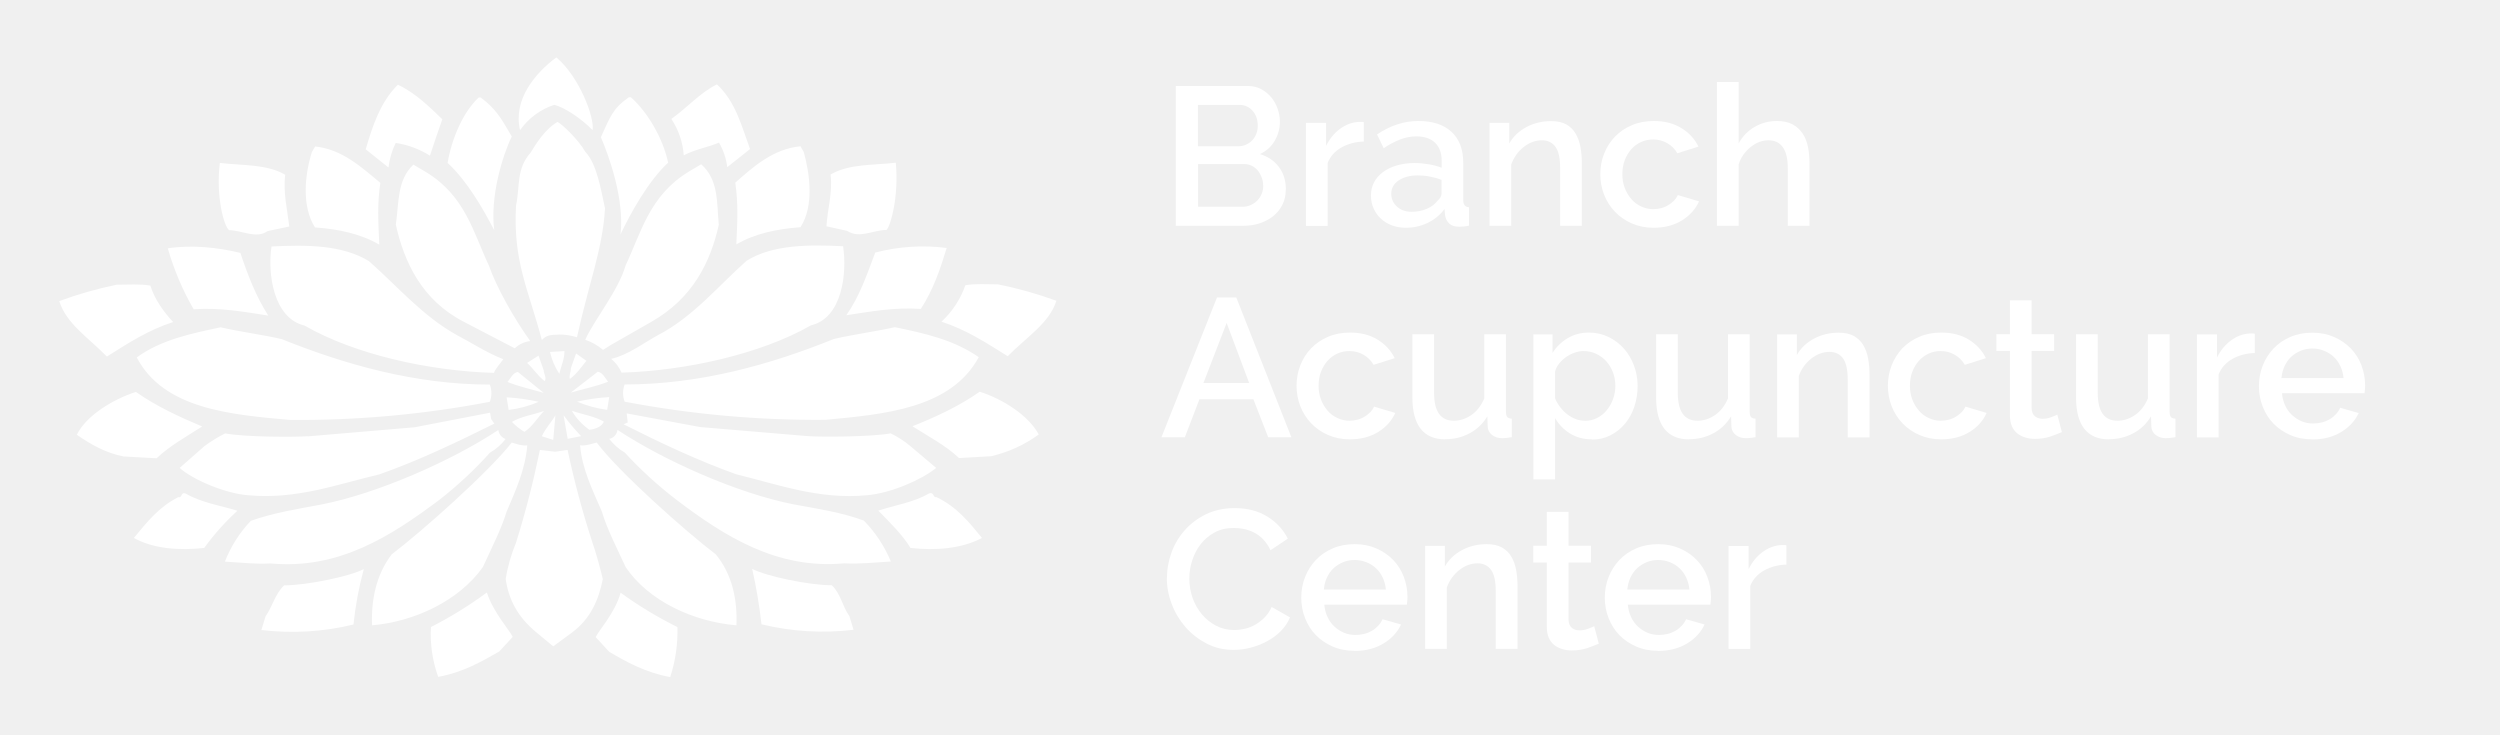
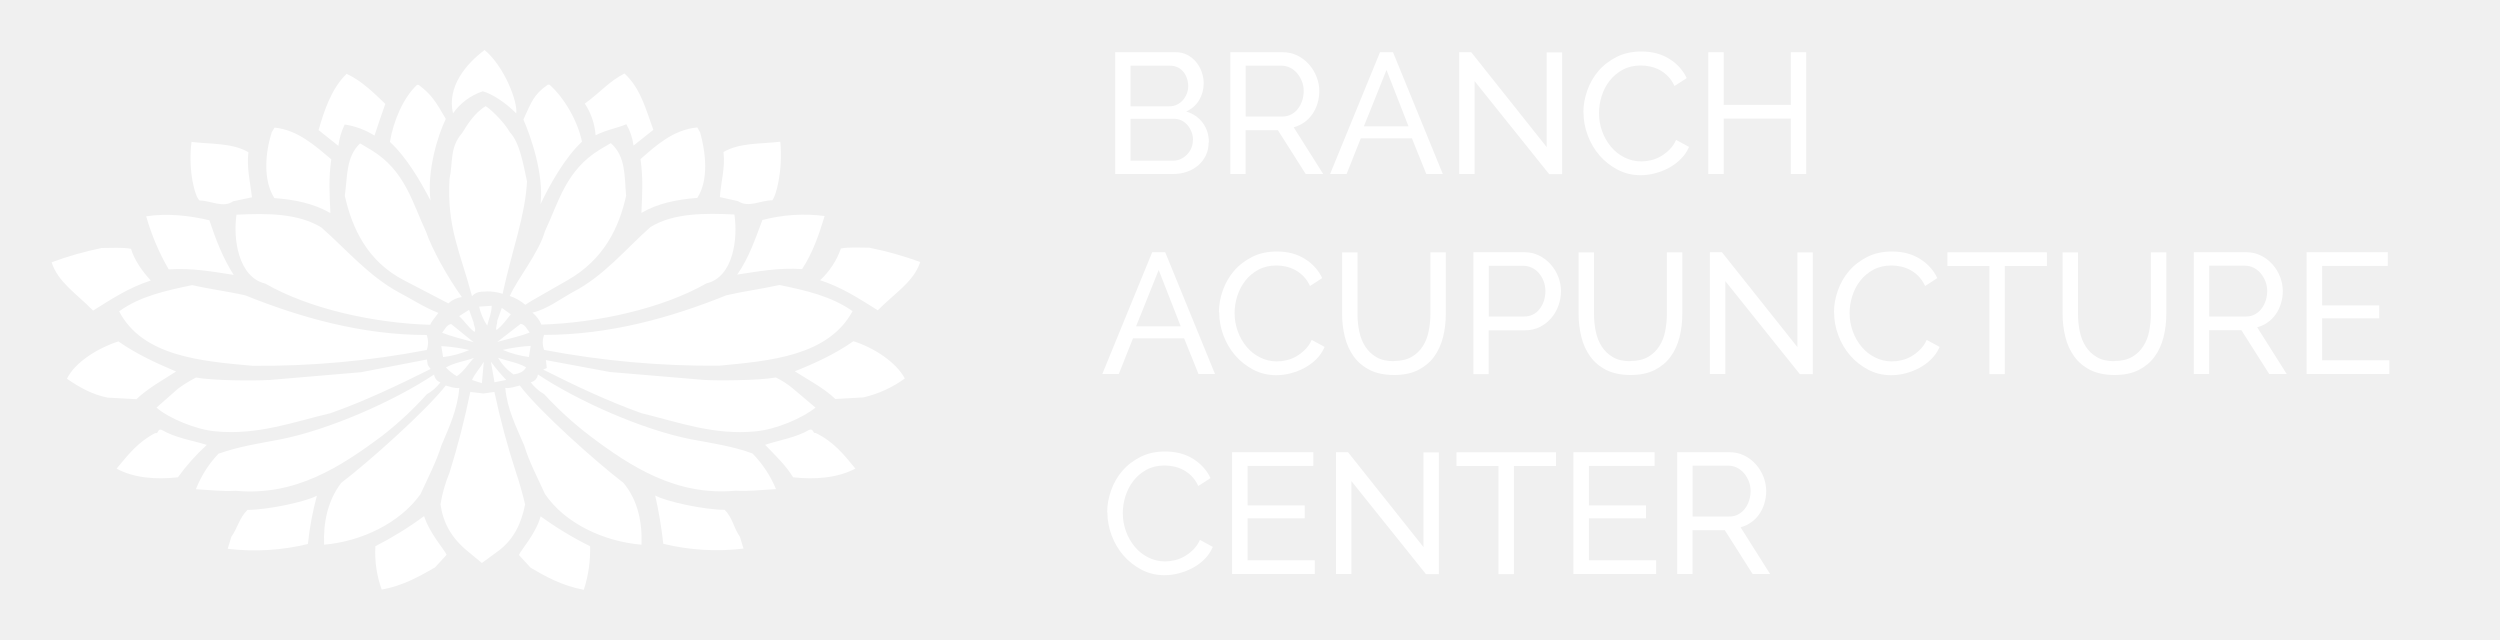
- <svg xmlns="http://www.w3.org/2000/svg" id="a" data-name="Layer 1" width="217.77" height="64" viewBox="0 0 217.77 64">
+ <svg xmlns="http://www.w3.org/2000/svg" id="a" data-name="Layer 1" width="250" height="64" viewBox="0 0 250 64">
  <path d="M45.3,11.34c-.63-2.69,1.35-4.99,3.16-6.34,1.99,1.66,3.34,5.22,3.16,6.34-.99-1.03-2.44-1.98-3.34-2.21-1.21,.4-2.25,1.17-2.98,2.21Zm-13.44,1.66c.55-1.9,1.26-4.12,2.8-5.62,1.53,.71,2.8,1.98,3.87,3.01-.36,1.03-.72,2.06-1.08,3.17-.9-.57-1.92-.95-2.98-1.11-.33,.67-.54,1.39-.63,2.14l-1.98-1.58Zm9.83-4.51h.18c1.26,.95,1.71,1.66,2.71,3.4-.81,1.66-1.9,5.23-1.53,8.16-.99-1.9-2.35-4.28-4.06-5.86,.36-2.14,1.36-4.44,2.71-5.7Zm6.95,20.66c-.72,0-1.08,.08-1.44,.47-1.17-4.42-2.52-6.81-2.25-11.72,.36-1.66,0-3.17,1.26-4.59,.45-.71,1.17-1.98,2.35-2.69,.36,.16,1.8,1.5,2.43,2.61,.99,1.03,1.35,3.25,1.71,4.91-.18,3.48-1.44,6.65-2.44,11.24-.53-.17-1.08-.25-1.63-.24h0ZM27.17,13.24l.28-.48c2.35,.24,4.06,1.82,5.68,3.17-.28,1.9-.18,3.4-.09,5.38-1.63-.95-3.54-1.35-5.6-1.5-1.17-1.81-.9-4.59-.27-6.57Zm-8.02,.95c1.9,.24,4.06,.08,5.69,1.03-.18,1.58,.18,3.01,.36,4.51l-1.89,.4c-.99,.71-2.26-.08-3.35-.08-.45-.32-1.17-2.93-.81-5.86h0Zm15.33,5.38c.28-1.9,.09-3.87,1.53-5.23l1.08,.64c3.43,2.06,4.15,5.3,5.5,8.16,.63,1.82,2.17,4.59,3.6,6.57-.51,.06-.98,.28-1.35,.63l-4.42-2.3c-3.69-1.9-5.22-5.23-5.94-8.47Zm-10.83,1.9c3.07-.15,6.13-.15,8.48,1.27,2.44,2.14,4.7,4.83,7.74,6.49,1.08,.55,2.52,1.5,3.97,2.06-.28,.4-.72,.87-.81,1.19-5.59-.16-12.09-1.58-16.5-4.12-2.7-.63-3.24-4.51-2.88-6.88Zm-9.02,.16c2.07-.32,4.33-.08,6.31,.4,.63,1.9,1.36,3.8,2.43,5.46-2.07-.32-4.15-.71-6.5-.55-.97-1.67-1.72-3.45-2.25-5.3h0Zm-4.51,3.17c.99,0,2.16-.08,2.98,.08,.36,1.19,1.17,2.3,1.98,3.17-2.18,.71-3.88,1.82-5.77,3.01-1.62-1.66-3.52-2.85-4.15-4.83,1.62-.6,3.27-1.07,4.96-1.42Zm1.8,6.33c2.09-1.52,4.69-2.07,7.3-2.62,1.71,.4,3.6,.63,5.32,1.03,5.5,2.21,11.64,3.96,18.13,3.96,.18,.49,.18,1.02,0,1.5-5.74,1.1-11.57,1.63-17.41,1.58-5.14-.46-11-.94-13.35-5.45Zm35.99-.47l1.26-.08c0,.71-.28,1.27-.45,1.98-.38-.58-.66-1.22-.81-1.9h0Zm-1.99,.95l.99-.63,.45,1.27c0,.32,.28,.63,.09,.95-.63-.47-1-1.11-1.53-1.58h0Zm-1.71,1.66c.28-.32,.45-.79,.9-.87l2.25,1.82c-1.08-.31-2.16-.55-3.16-.95h0ZM6.7,37.86c.81-1.66,3.16-3.09,5.14-3.72,1.8,1.27,3.87,2.21,5.77,3.01-1.35,.87-2.8,1.66-3.97,2.77l-2.89-.16c-1.53-.31-2.79-1.01-4.06-1.89Zm37.61-2.14l-.18-1.11c.94,.05,1.88,.19,2.8,.39-.83,.36-1.72,.6-2.62,.71Zm.28,1.03c.81-.48,1.89-.63,2.8-.95-.55,.55-.99,1.35-1.71,1.82-.4-.24-.76-.53-1.09-.87h0Zm-17.77,1.26l9.29-.79,6.58-1.27,.09,.55,.28,.4c-3.16,1.58-6.67,3.25-10.01,4.42-3.7,.87-7.22,2.21-11.45,1.82-1.99-.16-4.78-1.34-5.95-2.38l2.16-1.9c.57-.42,1.17-.79,1.8-1.11,1.7,.33,6.02,.33,7.2,.25h0Zm16.59-.56c.04,.36,.29,.67,.63,.79-.37,.48-.83,.89-1.36,1.19-1.35,1.5-2.83,2.88-4.42,4.12-4.24,3.17-8.75,6.08-14.7,5.53-1.26,.08-2.62-.08-3.97-.16,.52-1.32,1.28-2.53,2.26-3.55,1.99-.71,4.06-1.03,6.13-1.42,4.87-.95,11.36-3.8,15.42-6.49h0Zm3.6,1.74l1.35,.16,1.08-.16c.58,2.73,1.3,5.42,2.17,8.08,.28,.79,.72,2.38,.9,3.17-.36,1.82-1.08,3.48-2.7,4.67l-1.62,1.19-1.44-1.19c-1.63-1.34-2.44-2.85-2.7-4.67,.17-1.09,.48-2.15,.9-3.17,.83-2.65,1.52-5.35,2.08-8.08h0Zm-31.47,4.12c.36,.08,.18-.48,.63-.32,1.35,.79,2.98,1.03,4.51,1.5-1.07,.98-2.04,2.06-2.89,3.24-2.16,.24-4.42,.08-6.13-.87,1.18-1.42,2.17-2.69,3.88-3.56Zm9.2,7.68c1.99,0,5.77-.79,6.95-1.42-.43,1.58-.73,3.2-.9,4.83-2.62,.64-5.34,.8-8.02,.48l.36-1.19c.62-.87,.8-1.9,1.61-2.69h0Zm23.45-12.67l-.99-.32c.28-.64,.81-1.19,1.18-1.82l-.19,2.14Zm17.15-25.34l-1.99,1.58c-.09-.75-.34-1.48-.72-2.14-.9,.4-1.99,.55-3.07,1.11-.08-1.13-.45-2.22-1.08-3.17,1.44-1.03,2.52-2.3,3.97-3.01,1.63,1.5,2.15,3.64,2.88,5.62h.01Zm-10.39-4.51c1.44,1.27,2.8,3.56,3.25,5.7-1.71,1.58-3.25,4.35-4.15,6.25,.36-3.01-.99-6.81-1.71-8.47,.81-1.74,.99-2.46,2.44-3.48h.18Zm15.06,4.75c.55,1.98,.9,4.75-.28,6.57-2.07,.16-3.97,.55-5.59,1.5,.09-1.98,.18-3.48-.09-5.38,1.53-1.34,3.25-2.93,5.68-3.17l.27,.48Zm8.02,.95c.28,2.93-.45,5.53-.81,5.86-1.17,0-2.35,.79-3.43,.08l-1.8-.4c.09-1.5,.55-2.93,.36-4.51,1.64-.95,3.71-.79,5.69-1.03h-.01Zm-15.41,5.38c-.72,3.25-2.25,6.41-5.86,8.47l-3.6,2.06-.63,.4c-.45-.39-.98-.69-1.55-.88,.72-1.66,2.89-4.28,3.52-6.49,1.35-2.85,2.07-6.08,5.5-8.16l1.08-.64c1.53,1.36,1.35,3.34,1.53,5.24Zm10.82,1.9c.36,2.38-.09,6.26-2.8,6.89-4.42,2.53-11,3.96-16.5,4.12-.2-.47-.51-.88-.9-1.2,1.44-.32,2.89-1.42,4.06-2.06,3.07-1.58,5.32-4.35,7.74-6.49,2.27-1.41,5.42-1.41,8.4-1.26h0Zm9.02,.16c-.55,1.82-1.17,3.64-2.25,5.3-2.35-.16-4.42,.24-6.49,.55,1.17-1.66,1.8-3.56,2.52-5.46,2.03-.53,4.14-.67,6.22-.4Zm4.51,3.17c1.72,.34,3.41,.82,5.05,1.42-.63,1.98-2.62,3.17-4.24,4.83-1.9-1.19-3.6-2.3-5.77-3.01,.94-.87,1.66-1.96,2.08-3.17,.81-.16,1.89-.08,2.88-.08h0Zm-1.71,6.33c-2.44,4.51-8.3,4.98-13.35,5.46-5.87,.05-11.73-.48-17.5-1.58-.18-.49-.18-1.02,0-1.5,6.58,0,12.72-1.74,18.22-3.96,1.71-.4,3.52-.63,5.32-1.03,2.61,.54,5.14,1.1,7.3,2.61h0Zm-34.18,.32c-.45,.55-.81,1.11-1.44,1.58-.09-.32,.09-.55,.09-.95l.45-1.27,.9,.64Zm1.89,1.82c-.99,.4-2.17,.63-3.25,.95l2.35-1.82c.45,.08,.63,.55,.9,.87Zm37.52,4.59c-1.24,.91-2.65,1.55-4.15,1.9l-2.8,.16c-1.17-1.11-2.7-1.9-4.06-2.77,1.99-.79,4.06-1.74,5.86-3.01,1.99,.63,4.24,2.05,5.14,3.72h0Zm-37.61-2.14c-.9-.12-1.78-.36-2.61-.71,.92-.21,1.85-.35,2.8-.4l-.18,1.11Zm-.28,1.03c-.18,.4-.63,.63-1.26,.71-.62-.44-1.15-1-1.53-1.66,.91,.32,1.99,.48,2.8,.95h0Zm17.77,1.26c1.08,.08,5.41,.08,7.22-.24,.61,.3,1.19,.67,1.71,1.11l2.25,1.9c-1.26,1.03-3.97,2.21-6.04,2.38-4.15,.4-7.76-.95-11.36-1.82-3.34-1.19-6.68-2.77-9.83-4.36l.36-.16-.09-.79,6.4,1.19,9.38,.79Zm-16.59-.55c4.06,2.69,10.46,5.53,15.33,6.49,2.17,.4,4.24,.71,6.14,1.42,1,1.02,1.8,2.23,2.35,3.56-1.35,.08-2.8,.24-4.06,.16-5.86,.55-10.46-2.38-14.61-5.53-1.62-1.24-3.13-2.62-4.51-4.12-.52-.3-.98-.71-1.35-1.19,.39-.08,.68-.4,.72-.8h0Zm-1.8,1.11c1.89,2.53,7.67,7.68,10.37,9.74,1.44,1.74,1.89,3.96,1.8,6.18-3.79-.32-7.67-2.14-9.65-5.07-.72-1.58-1.63-3.32-2.07-4.83-.81-1.9-1.71-3.64-1.9-5.78,.45,.08,1.1-.16,1.45-.24h0Zm29.59,4.75c1.8,.87,2.8,2.14,3.97,3.56-1.8,.95-4.06,1.11-6.23,.87-.72-1.19-1.8-2.21-2.8-3.25,1.45-.48,3.07-.71,4.42-1.5,.44-.15,.35,.4,.62,.32h0Zm-9.11,7.68c.81,.79,.9,1.82,1.53,2.69l.36,1.19c-2.68,.32-5.4,.16-8.02-.48-.18-1.62-.45-3.24-.81-4.83,1.16,.63,4.94,1.43,6.93,1.43h0Zm-13.45,3.64c.04,1.48-.17,2.95-.63,4.36-2.17-.4-3.87-1.35-5.32-2.21l-1.17-1.27c.18-.47,1.71-2.14,2.17-3.87,1.57,1.14,3.23,2.14,4.96,3Zm-9.56-16.39l-.36-2.06c.47,.64,.98,1.25,1.53,1.82l-1.18,.24Zm-4.87,.32c.28,.08,.9,.32,1.35,.24-.18,2.14-.99,3.87-1.8,5.78-.45,1.5-1.35,3.25-2.07,4.83-2.08,2.93-5.95,4.75-9.65,5.07-.09-2.21,.36-4.42,1.71-6.18,2.71-2.06,8.48-7.21,10.46-9.74h0Zm-7.04,16.07c1.7-.87,3.33-1.87,4.87-3.01,.55,1.74,2.07,3.4,2.25,3.87l-1.17,1.27c-1.53,.87-3.16,1.82-5.32,2.21-.5-1.39-.72-2.87-.63-4.34h0Z" style="fill: #fff; fill-rule: evenodd;" />
  <g>
-     <path d="M112,16.53c0,.49-.1,.93-.3,1.32-.2,.39-.47,.72-.81,.99-.34,.27-.74,.47-1.19,.62s-.94,.21-1.46,.21h-5.82V7.49h6.28c.42,0,.81,.09,1.15,.27,.34,.18,.63,.42,.88,.71,.24,.29,.43,.62,.56,1,.13,.37,.2,.75,.2,1.12,0,.6-.15,1.15-.45,1.67-.3,.52-.74,.91-1.3,1.16,.7,.21,1.25,.58,1.66,1.12,.41,.54,.61,1.2,.61,1.98Zm-7.65-7.38v3.59h3.53c.24,0,.46-.05,.66-.14,.2-.09,.38-.21,.53-.37,.15-.15,.27-.34,.36-.56,.09-.22,.13-.46,.13-.72,0-.53-.15-.96-.45-1.3-.3-.34-.68-.51-1.13-.51h-3.64Zm5.68,7.02c0-.25-.04-.49-.13-.72-.09-.23-.2-.43-.34-.6-.14-.17-.32-.31-.52-.41-.21-.1-.43-.15-.67-.15h-4.01v3.72h3.89c.25,0,.49-.05,.7-.15s.41-.23,.57-.39c.16-.17,.29-.36,.38-.58,.09-.22,.14-.46,.14-.71Z" style="fill: #fff;" />
-     <path d="M118.81,12.33c-.73,.02-1.38,.19-1.95,.51s-.97,.76-1.21,1.35v5.49h-1.89V10.7h1.75v2.01c.31-.62,.71-1.11,1.21-1.48s1.03-.57,1.6-.61h.28c.07,0,.14,0,.2,.02v1.7Z" style="fill: #fff;" />
-     <path d="M122.45,19.84c-.44,0-.84-.07-1.21-.21-.37-.14-.69-.34-.96-.59-.27-.25-.48-.55-.63-.89-.15-.34-.23-.71-.23-1.12,0-.42,.09-.81,.27-1.15s.44-.64,.78-.89,.74-.45,1.2-.58,.98-.21,1.54-.21c.42,0,.84,.04,1.25,.11,.41,.07,.78,.17,1.12,.3v-.62c0-.66-.19-1.18-.57-1.55s-.92-.56-1.63-.56c-.48,0-.95,.09-1.42,.27-.46,.18-.94,.43-1.43,.76l-.58-1.2c1.16-.78,2.36-1.17,3.6-1.17s2.2,.31,2.88,.94c.69,.63,1.03,1.53,1.03,2.71v3.24c0,.4,.17,.61,.5,.62v1.61c-.18,.03-.34,.06-.47,.07-.13,.01-.26,.02-.39,.02-.37,0-.65-.09-.85-.27-.2-.18-.32-.42-.37-.7l-.05-.57c-.4,.53-.9,.93-1.48,1.21-.59,.28-1.22,.42-1.9,.42Zm.51-1.39c.46,0,.89-.08,1.3-.25,.41-.17,.72-.4,.95-.7,.24-.21,.36-.42,.36-.65v-1.18c-.32-.13-.66-.22-1.02-.29-.36-.07-.71-.1-1.06-.1-.67,0-1.23,.15-1.66,.44-.43,.29-.64,.68-.64,1.16,0,.45,.17,.82,.5,1.12,.33,.3,.76,.45,1.27,.45Z" style="fill: #fff;" />
-     <path d="M137.79,19.67h-1.89v-5.03c0-.85-.13-1.46-.4-1.84s-.67-.58-1.19-.58c-.27,0-.55,.05-.82,.15-.28,.1-.53,.25-.77,.44-.24,.19-.46,.41-.64,.67s-.33,.54-.44,.85v5.34h-1.89V10.7h1.72v1.8c.34-.61,.84-1.08,1.49-1.43,.65-.35,1.37-.52,2.16-.52,.54,0,.98,.1,1.32,.29,.34,.19,.61,.46,.81,.8s.34,.73,.42,1.17c.08,.44,.12,.91,.12,1.4v5.47Z" style="fill: #fff;" />
-     <path d="M139.4,15.17c0-.63,.11-1.22,.33-1.78,.22-.56,.53-1.05,.94-1.48,.41-.42,.89-.76,1.47-1,.57-.25,1.21-.37,1.92-.37,.93,0,1.72,.2,2.39,.61,.67,.41,1.17,.95,1.5,1.62l-1.84,.58c-.22-.38-.51-.67-.88-.88-.37-.21-.77-.32-1.22-.32-.38,0-.73,.07-1.06,.22s-.61,.36-.85,.63c-.24,.27-.43,.59-.57,.95-.14,.37-.21,.77-.21,1.22s.07,.84,.21,1.21c.14,.37,.34,.69,.58,.97s.53,.49,.86,.64c.33,.15,.67,.23,1.04,.23,.23,0,.46-.03,.69-.09,.23-.06,.44-.15,.63-.27,.19-.11,.35-.25,.5-.39,.14-.15,.25-.31,.32-.48l1.85,.55c-.3,.67-.8,1.23-1.49,1.66-.7,.43-1.52,.64-2.47,.64-.7,0-1.33-.13-1.9-.38-.57-.25-1.06-.59-1.47-1.02-.41-.43-.72-.92-.94-1.48-.22-.56-.33-1.16-.33-1.78Z" style="fill: #fff;" />
-     <path d="M157.62,19.67h-1.89v-5.03c0-.82-.15-1.43-.44-1.83s-.71-.59-1.26-.59c-.26,0-.53,.05-.79,.15-.26,.1-.51,.25-.75,.44-.23,.19-.44,.41-.63,.67-.18,.26-.32,.54-.41,.85v5.34h-1.89V7.14h1.89v5.35c.34-.62,.81-1.1,1.4-1.44s1.23-.51,1.93-.51c.56,0,1.02,.1,1.38,.3s.65,.47,.87,.8c.22,.33,.37,.72,.46,1.16s.13,.91,.13,1.4v5.47Z" style="fill: #fff;" />
-     <path d="M106.01,25.91h1.68l4.8,12.18h-2.02l-1.29-3.31h-4.7l-1.27,3.31h-2.04l4.84-12.18Zm2.8,7.45l-1.96-5.23-2.02,5.23h3.98Z" style="fill: #fff;" />
-     <path d="M112.94,33.6c0-.63,.11-1.22,.33-1.78s.53-1.05,.94-1.48c.41-.42,.9-.76,1.47-1,.57-.25,1.21-.37,1.92-.37,.93,0,1.72,.2,2.39,.61,.67,.41,1.17,.95,1.5,1.62l-1.84,.58c-.22-.38-.51-.67-.88-.88-.37-.21-.77-.32-1.22-.32-.38,0-.73,.07-1.06,.22s-.61,.36-.85,.63c-.24,.27-.43,.59-.57,.95s-.21,.77-.21,1.22,.07,.84,.21,1.21,.34,.69,.58,.97,.53,.49,.86,.64c.33,.15,.67,.23,1.04,.23,.23,0,.46-.03,.69-.09,.23-.06,.44-.15,.63-.27,.19-.11,.35-.25,.5-.39,.14-.15,.25-.31,.32-.48l1.85,.55c-.3,.67-.8,1.23-1.49,1.66-.7,.43-1.52,.64-2.47,.64-.7,0-1.33-.13-1.9-.38-.57-.25-1.06-.59-1.47-1.02-.41-.43-.72-.92-.94-1.48s-.33-1.16-.33-1.78Z" style="fill: #fff;" />
-     <path d="M125.88,38.27c-.94,0-1.65-.31-2.13-.92-.48-.61-.72-1.52-.72-2.74v-5.49h1.89v5.11c0,1.61,.57,2.42,1.72,2.42,.54,0,1.05-.17,1.53-.5,.48-.33,.85-.81,1.12-1.44v-5.59h1.89v6.74c0,.22,.04,.37,.11,.46,.07,.09,.21,.14,.4,.15v1.61c-.2,.03-.36,.06-.48,.07-.13,.01-.25,.02-.36,.02-.34,0-.63-.09-.88-.28-.24-.19-.37-.43-.38-.73l-.03-.89c-.4,.65-.92,1.15-1.56,1.48-.64,.34-1.34,.51-2.11,.51Z" style="fill: #fff;" />
-     <path d="M138.67,38.27c-.72,0-1.36-.17-1.91-.51-.55-.34-.98-.79-1.3-1.34v5.34h-1.89v-12.63h1.67v1.61c.34-.54,.79-.97,1.33-1.29s1.16-.48,1.84-.48c.62,0,1.18,.13,1.7,.38,.52,.25,.96,.59,1.34,1.01,.38,.42,.67,.92,.88,1.48,.21,.56,.32,1.15,.32,1.77,0,.65-.1,1.26-.29,1.83-.19,.57-.47,1.06-.82,1.48s-.78,.75-1.26,1c-.49,.25-1.02,.37-1.6,.37Zm-.62-1.61c.4,0,.76-.09,1.09-.26,.33-.17,.61-.4,.84-.69,.23-.29,.41-.61,.54-.98s.19-.74,.19-1.13c0-.41-.07-.8-.21-1.17-.14-.37-.34-.69-.58-.96s-.54-.49-.88-.65c-.34-.16-.72-.24-1.12-.24-.24,0-.49,.05-.76,.14-.26,.09-.51,.22-.74,.38-.23,.16-.43,.35-.6,.56-.17,.21-.29,.44-.36,.69v2.35c.11,.27,.26,.53,.45,.77,.18,.24,.39,.45,.61,.62,.22,.17,.47,.31,.73,.41,.26,.1,.53,.15,.81,.15Z" style="fill: #fff;" />
-     <path d="M147.11,38.27c-.94,0-1.65-.31-2.13-.92-.48-.61-.72-1.52-.72-2.74v-5.49h1.89v5.11c0,1.61,.57,2.42,1.72,2.42,.54,0,1.05-.17,1.53-.5,.48-.33,.85-.81,1.12-1.44v-5.59h1.89v6.74c0,.22,.04,.37,.11,.46,.07,.09,.21,.14,.4,.15v1.61c-.19,.03-.35,.06-.48,.07-.13,.01-.25,.02-.36,.02-.34,0-.63-.09-.88-.28-.24-.19-.37-.43-.38-.73l-.03-.89c-.4,.65-.92,1.15-1.56,1.48-.64,.34-1.34,.51-2.11,.51Z" style="fill: #fff;" />
-     <path d="M162.84,38.1h-1.89v-5.03c0-.85-.13-1.46-.4-1.84-.27-.38-.67-.58-1.19-.58-.27,0-.55,.05-.82,.15s-.53,.25-.77,.44c-.24,.19-.45,.41-.64,.67-.19,.26-.33,.54-.44,.85v5.34h-1.89v-8.97h1.72v1.8c.34-.61,.84-1.08,1.49-1.43,.65-.35,1.37-.52,2.16-.52,.54,0,.98,.1,1.32,.29,.34,.19,.62,.46,.82,.8,.2,.34,.34,.73,.42,1.17s.12,.91,.12,1.4v5.47Z" style="fill: #fff;" />
-     <path d="M164.45,33.6c0-.63,.11-1.22,.33-1.78,.22-.56,.53-1.05,.93-1.48,.41-.42,.9-.76,1.47-1,.57-.25,1.21-.37,1.92-.37,.93,0,1.72,.2,2.39,.61,.67,.41,1.17,.95,1.5,1.62l-1.84,.58c-.22-.38-.51-.67-.88-.88-.37-.21-.77-.32-1.22-.32-.38,0-.73,.07-1.05,.22s-.61,.36-.85,.63c-.24,.27-.43,.59-.57,.95-.14,.37-.21,.77-.21,1.22s.07,.84,.21,1.21c.14,.37,.34,.69,.58,.97s.53,.49,.86,.64,.67,.23,1.04,.23c.23,0,.46-.03,.69-.09,.23-.06,.44-.15,.63-.27,.19-.11,.35-.25,.5-.39,.14-.15,.25-.31,.32-.48l1.85,.55c-.3,.67-.79,1.23-1.49,1.66-.7,.43-1.52,.64-2.47,.64-.7,0-1.33-.13-1.9-.38s-1.06-.59-1.47-1.02c-.41-.43-.72-.92-.94-1.48-.22-.56-.33-1.16-.33-1.78Z" style="fill: #fff;" />
-     <path d="M179.62,37.63c-.24,.11-.57,.24-1,.39-.42,.14-.88,.21-1.36,.21-.3,0-.58-.04-.84-.12-.26-.08-.5-.2-.7-.36-.2-.16-.36-.37-.47-.63s-.17-.57-.17-.94v-5.61h-1.18v-1.46h1.18v-2.95h1.89v2.95h1.96v1.46h-1.96v5.01c.02,.32,.12,.55,.3,.69,.18,.14,.4,.21,.66,.21s.51-.05,.75-.14c.24-.09,.42-.17,.53-.22l.39,1.49Z" style="fill: #fff;" />
-     <path d="M183.69,38.27c-.94,0-1.65-.31-2.13-.92-.48-.61-.72-1.52-.72-2.74v-5.49h1.89v5.11c0,1.61,.57,2.42,1.72,2.42,.54,0,1.05-.17,1.53-.5,.48-.33,.85-.81,1.12-1.44v-5.59h1.89v6.74c0,.22,.04,.37,.11,.46,.07,.09,.21,.14,.4,.15v1.61c-.19,.03-.35,.06-.48,.07-.13,.01-.25,.02-.36,.02-.34,0-.63-.09-.88-.28-.24-.19-.37-.43-.38-.73l-.03-.89c-.4,.65-.92,1.15-1.56,1.48-.64,.34-1.34,.51-2.11,.51Z" style="fill: #fff;" />
-     <path d="M196.42,30.75c-.73,.02-1.38,.19-1.95,.51s-.97,.76-1.21,1.35v5.49h-1.89v-8.97h1.75v2.01c.31-.62,.71-1.11,1.21-1.48,.5-.37,1.03-.57,1.6-.61h.28c.07,0,.14,0,.2,.02v1.7Z" style="fill: #fff;" />
-     <path d="M201.41,38.27c-.7,0-1.33-.12-1.9-.37-.57-.25-1.06-.58-1.47-1-.41-.42-.72-.92-.94-1.48-.22-.56-.33-1.16-.33-1.78s.11-1.23,.33-1.79c.22-.57,.54-1.06,.94-1.49,.41-.43,.9-.77,1.47-1.01,.57-.25,1.21-.37,1.92-.37s1.33,.13,1.9,.38,1.05,.59,1.45,1c.4,.42,.71,.9,.92,1.46,.21,.56,.32,1.14,.32,1.74,0,.14,0,.27-.02,.39s-.02,.22-.03,.3h-7.19c.03,.4,.13,.76,.28,1.08,.15,.32,.35,.6,.6,.83s.53,.41,.84,.54,.64,.19,.99,.19c.25,0,.5-.03,.75-.09s.47-.15,.68-.27c.21-.12,.39-.27,.55-.44,.16-.17,.29-.36,.38-.57l1.61,.46c-.31,.67-.82,1.23-1.54,1.66-.71,.43-1.55,.64-2.5,.64Zm2.73-5.34c-.03-.38-.13-.73-.28-1.05-.16-.32-.35-.59-.59-.81-.24-.22-.52-.4-.84-.52-.32-.13-.66-.19-1.01-.19s-.69,.06-1,.19-.59,.3-.83,.52c-.24,.22-.43,.5-.58,.81-.15,.32-.24,.67-.28,1.05h5.42Z" style="fill: #fff;" />
-     <path d="M101.65,50.34c0-.73,.13-1.46,.39-2.19,.26-.73,.65-1.38,1.16-1.96,.51-.58,1.13-1.04,1.86-1.4,.73-.35,1.56-.53,2.49-.53,1.11,0,2.06,.25,2.85,.74,.79,.49,1.38,1.13,1.78,1.92l-1.51,1.01c-.17-.37-.38-.67-.62-.93s-.5-.45-.79-.6c-.29-.15-.58-.25-.89-.32-.31-.06-.61-.09-.89-.09-.64,0-1.2,.13-1.68,.39s-.88,.6-1.21,1.02c-.33,.42-.57,.9-.74,1.42-.17,.53-.25,1.05-.25,1.58,0,.6,.1,1.16,.29,1.7,.19,.54,.47,1.01,.81,1.42,.35,.41,.76,.74,1.24,.99,.48,.25,1.01,.37,1.58,.37,.3,0,.6-.04,.92-.11,.31-.07,.62-.19,.91-.36,.29-.17,.56-.37,.81-.63,.25-.25,.45-.55,.61-.91l1.6,.91c-.19,.46-.47,.86-.82,1.21-.35,.35-.75,.64-1.2,.88-.45,.24-.92,.42-1.42,.55-.5,.13-.99,.19-1.47,.19-.86,0-1.64-.18-2.35-.55-.71-.37-1.32-.84-1.84-1.43-.51-.59-.92-1.26-1.2-2.01-.29-.75-.43-1.51-.43-2.29Z" style="fill: #fff;" />
-     <path d="M117.99,56.69c-.7,0-1.33-.12-1.9-.37-.57-.25-1.06-.58-1.47-1-.41-.42-.72-.92-.94-1.48-.22-.56-.33-1.16-.33-1.78s.11-1.23,.33-1.79c.22-.57,.54-1.06,.94-1.49,.41-.43,.9-.77,1.47-1.01,.57-.25,1.21-.37,1.92-.37s1.33,.13,1.9,.38c.57,.25,1.05,.59,1.45,1,.4,.42,.71,.9,.92,1.46,.21,.56,.32,1.14,.32,1.74,0,.14,0,.27-.02,.39-.01,.12-.02,.22-.03,.3h-7.19c.03,.4,.13,.76,.28,1.08,.15,.32,.35,.6,.6,.83s.53,.41,.84,.54,.64,.19,.99,.19c.25,0,.5-.03,.75-.09s.47-.15,.68-.27c.21-.12,.39-.27,.55-.44,.16-.17,.29-.36,.38-.57l1.61,.46c-.31,.67-.82,1.23-1.54,1.66-.71,.43-1.55,.64-2.5,.64Zm2.73-5.34c-.03-.38-.13-.73-.28-1.05-.15-.32-.35-.59-.59-.81-.24-.22-.52-.4-.84-.52-.32-.13-.66-.19-1.01-.19s-.69,.06-1,.19c-.31,.13-.59,.3-.83,.52-.24,.22-.43,.5-.58,.81-.15,.32-.24,.67-.27,1.05h5.42Z" style="fill: #fff;" />
-     <path d="M132.18,56.52h-1.89v-5.03c0-.85-.13-1.46-.4-1.84-.27-.38-.67-.58-1.19-.58-.27,0-.55,.05-.82,.15s-.53,.25-.77,.44c-.24,.19-.45,.41-.64,.67-.19,.26-.33,.54-.44,.85v5.34h-1.89v-8.97h1.72v1.8c.34-.61,.84-1.08,1.49-1.43,.65-.35,1.37-.52,2.16-.52,.54,0,.98,.1,1.32,.29,.34,.19,.62,.46,.82,.8,.2,.34,.34,.73,.42,1.17s.12,.91,.12,1.4v5.47Z" style="fill: #fff;" />
-     <path d="M139.28,56.06c-.24,.11-.57,.24-1,.39-.42,.14-.88,.21-1.36,.21-.3,0-.58-.04-.84-.12-.26-.08-.5-.2-.7-.36-.2-.16-.36-.37-.47-.63s-.17-.57-.17-.94v-5.61h-1.18v-1.46h1.18v-2.95h1.89v2.95h1.96v1.46h-1.96v5.01c.02,.32,.12,.55,.3,.69,.18,.14,.4,.21,.66,.21s.51-.05,.75-.14c.24-.09,.42-.17,.53-.22l.39,1.49Z" style="fill: #fff;" />
-     <path d="M144.43,56.69c-.7,0-1.33-.12-1.9-.37-.57-.25-1.06-.58-1.47-1-.41-.42-.72-.92-.94-1.48-.22-.56-.33-1.16-.33-1.78s.11-1.23,.33-1.79c.22-.57,.54-1.06,.94-1.49,.41-.43,.9-.77,1.47-1.01,.57-.25,1.21-.37,1.92-.37s1.33,.13,1.9,.38,1.05,.59,1.45,1c.4,.42,.71,.9,.92,1.46,.21,.56,.32,1.14,.32,1.74,0,.14,0,.27-.02,.39s-.02,.22-.03,.3h-7.19c.03,.4,.13,.76,.28,1.08,.15,.32,.35,.6,.6,.83s.53,.41,.84,.54,.64,.19,.99,.19c.25,0,.5-.03,.75-.09s.47-.15,.68-.27c.21-.12,.39-.27,.55-.44,.16-.17,.29-.36,.38-.57l1.61,.46c-.31,.67-.82,1.23-1.54,1.66-.71,.43-1.55,.64-2.5,.64Zm2.73-5.34c-.03-.38-.13-.73-.28-1.05-.16-.32-.35-.59-.59-.81-.24-.22-.52-.4-.84-.52-.32-.13-.66-.19-1.01-.19s-.69,.06-1,.19-.59,.3-.83,.52c-.24,.22-.43,.5-.58,.81-.15,.32-.24,.67-.28,1.05h5.42Z" style="fill: #fff;" />
-     <path d="M155.62,49.18c-.73,.02-1.38,.19-1.95,.51s-.97,.76-1.21,1.35v5.49h-1.89v-8.97h1.75v2.01c.31-.62,.71-1.11,1.21-1.48,.5-.37,1.03-.57,1.6-.61h.28c.07,0,.14,0,.2,.02v1.7Z" style="fill: #fff;" />
+     <path d="M120.86,14.26c0,.47-.09,.9-.28,1.29-.19,.39-.45,.72-.77,1-.33,.27-.7,.49-1.13,.63-.43,.15-.89,.22-1.38,.22h-5.78V5.22h6.06c.42,0,.81,.09,1.15,.27,.34,.18,.64,.42,.88,.71,.24,.29,.43,.62,.56,1,.13,.37,.2,.75,.2,1.12,0,.61-.15,1.17-.45,1.68-.3,.51-.74,.9-1.3,1.15,.7,.21,1.25,.59,1.66,1.14,.41,.56,.61,1.21,.61,1.96Zm-7.81-7.7v4.07h3.88c.27,0,.53-.05,.75-.16,.23-.11,.43-.25,.59-.44,.17-.18,.3-.4,.4-.64,.1-.25,.15-.51,.15-.78s-.05-.55-.14-.81c-.09-.25-.21-.47-.37-.65-.15-.18-.34-.33-.57-.43s-.46-.15-.71-.15h-3.98Zm6.25,7.43c0-.27-.05-.54-.15-.8-.1-.26-.23-.48-.4-.68-.17-.19-.36-.35-.59-.46-.23-.11-.48-.17-.75-.17h-4.36v4.19h4.24c.29,0,.55-.06,.79-.17s.45-.27,.63-.45c.18-.19,.33-.41,.43-.66s.15-.52,.15-.79Z" style="fill: #fff;" />
+     <path d="M123.03,17.4V5.22h5.22c.54,0,1.03,.11,1.48,.33s.84,.52,1.17,.89c.33,.37,.58,.79,.76,1.25,.18,.46,.27,.94,.27,1.42,0,.42-.06,.83-.18,1.23s-.29,.75-.51,1.07c-.22,.32-.49,.6-.81,.82-.32,.23-.67,.39-1.06,.5l2.95,4.67h-1.75l-2.78-4.38h-3.23v4.38h-1.54Zm1.54-5.75h3.69c.32,0,.61-.07,.87-.21,.26-.14,.48-.32,.66-.56,.18-.23,.33-.51,.43-.82,.1-.31,.15-.63,.15-.96s-.06-.67-.18-.97c-.12-.3-.28-.57-.48-.81-.2-.23-.44-.42-.7-.55-.27-.13-.55-.2-.85-.2h-3.59v5.06Z" style="fill: #fff;" />
+     <path d="M138,5.22h1.3l4.98,12.18h-1.65l-1.44-3.57h-5.11l-1.42,3.57h-1.65l4.99-12.18Zm2.85,7.41l-2.2-5.63-2.26,5.63h4.46Z" style="fill: #fff;" />
+     <path d="M147.46,8.1v9.3h-1.54V5.22h1.2l7.55,9.49V5.24h1.54v12.17h-1.3l-7.45-9.3Z" style="fill: #fff;" />
+     <path d="M158.34,11.23c0-.73,.13-1.46,.39-2.19,.26-.73,.63-1.38,1.13-1.96,.5-.58,1.11-1.04,1.83-1.4s1.54-.53,2.45-.53c1.09,0,2.02,.25,2.8,.74,.78,.49,1.36,1.13,1.73,1.92l-1.22,.79c-.18-.39-.4-.71-.66-.98-.26-.26-.54-.47-.84-.63-.3-.16-.62-.27-.94-.34-.32-.07-.63-.1-.94-.1-.67,0-1.27,.14-1.79,.42s-.96,.65-1.31,1.1c-.36,.45-.62,.96-.8,1.53-.18,.57-.27,1.14-.27,1.71,0,.64,.11,1.25,.32,1.83s.51,1.09,.88,1.54c.38,.45,.82,.8,1.34,1.06,.51,.26,1.08,.4,1.68,.4,.32,0,.65-.04,.99-.12,.34-.08,.66-.21,.97-.39,.31-.18,.6-.4,.87-.67,.27-.27,.49-.59,.66-.97l1.29,.7c-.19,.46-.47,.86-.82,1.21-.35,.35-.74,.64-1.18,.88s-.91,.42-1.4,.55c-.49,.13-.97,.19-1.44,.19-.83,0-1.6-.18-2.3-.55-.7-.37-1.3-.84-1.81-1.43-.51-.59-.9-1.26-1.18-2.01-.28-.75-.42-1.51-.42-2.29Z" style="fill: #fff;" />
+     <path d="M180.62,5.22v12.18h-1.54v-5.54h-6.71v5.54h-1.54V5.22h1.54v5.27h6.71V5.22h1.54Z" style="fill: #fff;" />
+     <path d="M115.22,25.22h1.3l4.98,12.18h-1.65l-1.44-3.57h-5.11l-1.42,3.57h-1.65l4.99-12.18Zm2.85,7.41l-2.2-5.63-2.26,5.63h4.46Z" style="fill: #fff;" />
+     <path d="M121.89,31.23c0-.73,.13-1.46,.39-2.19,.26-.73,.63-1.38,1.13-1.96s1.11-1.04,1.83-1.4,1.54-.53,2.45-.53c1.09,0,2.02,.25,2.8,.74,.78,.49,1.36,1.13,1.73,1.92l-1.22,.79c-.18-.39-.4-.71-.66-.98-.26-.26-.54-.47-.84-.63-.3-.16-.62-.27-.93-.34-.32-.07-.63-.1-.94-.1-.67,0-1.27,.14-1.79,.42s-.96,.65-1.31,1.1c-.35,.45-.62,.96-.8,1.53-.18,.57-.27,1.14-.27,1.71,0,.64,.11,1.25,.32,1.83,.21,.58,.51,1.09,.88,1.54,.38,.45,.82,.8,1.34,1.06,.51,.26,1.08,.4,1.68,.4,.32,0,.65-.04,.99-.12,.34-.08,.66-.21,.97-.39s.6-.4,.87-.67c.27-.27,.49-.59,.66-.97l1.29,.7c-.19,.46-.47,.86-.81,1.21-.35,.35-.74,.64-1.18,.88-.44,.24-.91,.42-1.4,.55-.49,.13-.97,.19-1.44,.19-.83,0-1.6-.18-2.3-.55-.7-.37-1.3-.84-1.81-1.43-.51-.59-.9-1.26-1.18-2.01-.28-.75-.42-1.51-.42-2.29Z" style="fill: #fff;" />
+     <path d="M139.39,36.1c.71,0,1.3-.14,1.77-.41,.47-.27,.84-.63,1.12-1.07,.28-.44,.48-.94,.59-1.51,.11-.57,.17-1.14,.17-1.72v-6.16h1.54v6.16c0,.82-.09,1.6-.28,2.34s-.49,1.39-.9,1.95c-.41,.56-.95,1-1.6,1.33-.66,.33-1.46,.49-2.39,.49s-1.79-.17-2.45-.51c-.66-.34-1.2-.8-1.6-1.36s-.7-1.22-.88-1.96c-.18-.74-.27-1.5-.27-2.27v-6.16h1.54v6.16c0,.61,.06,1.19,.18,1.76,.12,.57,.32,1.07,.6,1.5s.65,.79,1.12,1.06c.46,.27,1.04,.4,1.74,.4Z" style="fill: #fff;" />
+     <path d="M147.34,37.4v-12.18h5.08c.54,0,1.03,.11,1.48,.33s.84,.52,1.17,.89c.33,.37,.58,.79,.76,1.25,.18,.46,.27,.94,.27,1.42s-.09,.99-.26,1.46c-.17,.47-.41,.89-.73,1.25-.32,.37-.69,.66-1.13,.88s-.93,.33-1.47,.33h-3.64v4.38h-1.54Zm1.54-5.75h3.55c.32,0,.61-.07,.87-.2,.26-.13,.48-.31,.66-.55,.18-.23,.33-.51,.43-.81,.1-.31,.15-.64,.15-.98s-.06-.69-.18-1c-.12-.31-.28-.58-.48-.81-.2-.23-.44-.41-.7-.53s-.55-.19-.85-.19h-3.45v5.06Z" style="fill: #fff;" />
+     <path d="M163.04,36.1c.71,0,1.3-.14,1.77-.41s.84-.63,1.12-1.07,.48-.94,.59-1.51c.11-.57,.17-1.14,.17-1.72v-6.16h1.54v6.16c0,.82-.09,1.6-.28,2.34-.19,.74-.49,1.39-.9,1.95s-.95,1-1.6,1.33c-.66,.33-1.46,.49-2.39,.49s-1.79-.17-2.45-.51c-.66-.34-1.2-.8-1.6-1.36s-.7-1.22-.88-1.96c-.18-.74-.27-1.5-.27-2.27v-6.16h1.54v6.16c0,.61,.06,1.19,.18,1.76,.12,.57,.32,1.07,.6,1.5s.65,.79,1.12,1.06c.46,.27,1.04,.4,1.74,.4Z" style="fill: #fff;" />
+     <path d="M172.53,28.1v9.3h-1.54v-12.18h1.2l7.55,9.49v-9.47h1.54v12.17h-1.3l-7.45-9.3Z" style="fill: #fff;" />
+     <path d="M183.4,31.23c0-.73,.13-1.46,.39-2.19,.26-.73,.63-1.38,1.13-1.96,.5-.58,1.11-1.04,1.83-1.4s1.54-.53,2.45-.53c1.09,0,2.02,.25,2.8,.74,.78,.49,1.36,1.13,1.73,1.92l-1.22,.79c-.18-.39-.4-.71-.66-.98-.26-.26-.54-.47-.84-.63-.3-.16-.62-.27-.94-.34-.32-.07-.63-.1-.94-.1-.67,0-1.27,.14-1.79,.42s-.96,.65-1.31,1.1c-.36,.45-.62,.96-.8,1.53-.18,.57-.27,1.14-.27,1.71,0,.64,.11,1.25,.32,1.83s.51,1.09,.88,1.54c.38,.45,.82,.8,1.34,1.06,.51,.26,1.08,.4,1.68,.4,.32,0,.65-.04,.99-.12,.34-.08,.66-.21,.97-.39,.31-.18,.6-.4,.87-.67,.27-.27,.49-.59,.66-.97l1.29,.7c-.19,.46-.47,.86-.82,1.21-.35,.35-.74,.64-1.18,.88s-.91,.42-1.4,.55c-.49,.13-.97,.19-1.44,.19-.83,0-1.6-.18-2.3-.55-.7-.37-1.3-.84-1.81-1.43-.51-.59-.9-1.26-1.18-2.01-.28-.75-.42-1.51-.42-2.29Z" style="fill: #fff;" />
+     <path d="M204.68,26.6h-4.2v10.81h-1.54v-10.81h-4.2v-1.37h9.95v1.37Z" style="fill: #fff;" />
+     <path d="M211.44,36.1c.71,0,1.3-.14,1.77-.41s.84-.63,1.12-1.07,.48-.94,.59-1.51c.11-.57,.17-1.14,.17-1.72v-6.16h1.54v6.16c0,.82-.09,1.6-.28,2.34-.19,.74-.49,1.39-.9,1.95s-.95,1-1.6,1.33c-.66,.33-1.46,.49-2.39,.49s-1.79-.17-2.45-.51c-.66-.34-1.2-.8-1.6-1.36s-.7-1.22-.88-1.96c-.18-.74-.27-1.5-.27-2.27v-6.16h1.54v6.16c0,.61,.06,1.19,.18,1.76,.12,.57,.32,1.07,.6,1.5s.65,.79,1.12,1.06c.46,.27,1.04,.4,1.74,.4Z" style="fill: #fff;" />
+     <path d="M219.38,37.4v-12.18h5.22c.54,0,1.03,.11,1.48,.33s.84,.52,1.17,.89c.33,.37,.58,.79,.76,1.25,.18,.46,.27,.94,.27,1.42,0,.42-.06,.83-.18,1.23s-.29,.75-.51,1.07c-.22,.32-.49,.6-.81,.82-.32,.23-.67,.39-1.06,.5l2.95,4.67h-1.75l-2.78-4.38h-3.23v4.38h-1.54Zm1.54-5.75h3.69c.32,0,.61-.07,.87-.21,.26-.14,.48-.32,.66-.56,.18-.23,.33-.51,.43-.82,.1-.31,.15-.63,.15-.96s-.06-.67-.18-.97c-.12-.3-.28-.57-.48-.81-.2-.23-.44-.42-.7-.55-.27-.13-.55-.2-.85-.2h-3.59v5.06Z" style="fill: #fff;" />
+     <path d="M238.93,36.03v1.37h-8.27v-12.18h8.12v1.37h-6.57v3.95h5.71v1.29h-5.71v4.2h6.73Z" style="fill: #fff;" />
+     <path d="M110.72,51.23c0-.73,.13-1.46,.39-2.19,.26-.73,.63-1.38,1.13-1.96s1.11-1.04,1.83-1.4,1.54-.53,2.45-.53c1.09,0,2.02,.25,2.8,.74,.78,.49,1.36,1.13,1.73,1.92l-1.22,.79c-.18-.39-.4-.71-.66-.98-.26-.26-.54-.47-.84-.63-.3-.16-.62-.27-.94-.34-.32-.07-.63-.1-.94-.1-.67,0-1.27,.14-1.79,.42s-.96,.65-1.31,1.1c-.35,.45-.62,.96-.8,1.53-.18,.57-.27,1.14-.27,1.71,0,.64,.11,1.25,.32,1.83,.21,.58,.51,1.09,.88,1.54,.38,.45,.82,.8,1.34,1.06,.51,.26,1.08,.4,1.68,.4,.32,0,.65-.04,.99-.12s.66-.21,.97-.39c.31-.18,.6-.4,.87-.67s.49-.59,.66-.97l1.29,.7c-.19,.46-.47,.86-.81,1.21s-.74,.64-1.18,.88c-.44,.24-.91,.42-1.4,.55-.49,.13-.97,.19-1.44,.19-.83,0-1.6-.18-2.3-.55-.7-.37-1.3-.84-1.81-1.43-.51-.59-.9-1.26-1.18-2.01-.28-.75-.42-1.51-.42-2.29Z" style="fill: #fff;" />
+     <path d="M131.48,56.03v1.37h-8.27v-12.18h8.12v1.37h-6.57v3.95h5.71v1.29h-5.71v4.2h6.73Z" style="fill: #fff;" />
+     <path d="M135.14,48.1v9.3h-1.54v-12.18h1.2l7.55,9.49v-9.47h1.54v12.17h-1.3l-7.45-9.3Z" style="fill: #fff;" />
+     <path d="M155.59,46.6h-4.2v10.81h-1.54v-10.81h-4.2v-1.37h9.95v1.37Z" style="fill: #fff;" />
+     <path d="M165.61,56.03v1.37h-8.27v-12.18h8.12v1.37h-6.57v3.95h5.71v1.29h-5.71v4.2h6.73Z" style="fill: #fff;" />
+     <path d="M167.72,57.4v-12.18h5.22c.54,0,1.03,.11,1.48,.33s.84,.52,1.17,.89c.33,.37,.58,.79,.76,1.25,.18,.46,.27,.94,.27,1.42,0,.42-.06,.83-.18,1.23s-.29,.75-.51,1.07c-.22,.32-.49,.6-.81,.82-.32,.23-.67,.39-1.06,.5l2.95,4.67h-1.75l-2.78-4.38h-3.23v4.38h-1.54Zm1.54-5.75h3.69c.32,0,.61-.07,.87-.21,.26-.14,.48-.32,.66-.56,.18-.23,.33-.51,.43-.82,.1-.31,.15-.63,.15-.96s-.06-.67-.18-.97c-.12-.3-.28-.57-.48-.81-.2-.23-.44-.42-.7-.55-.27-.13-.55-.2-.85-.2h-3.59v5.06Z" style="fill: #fff;" />
  </g>
</svg>
